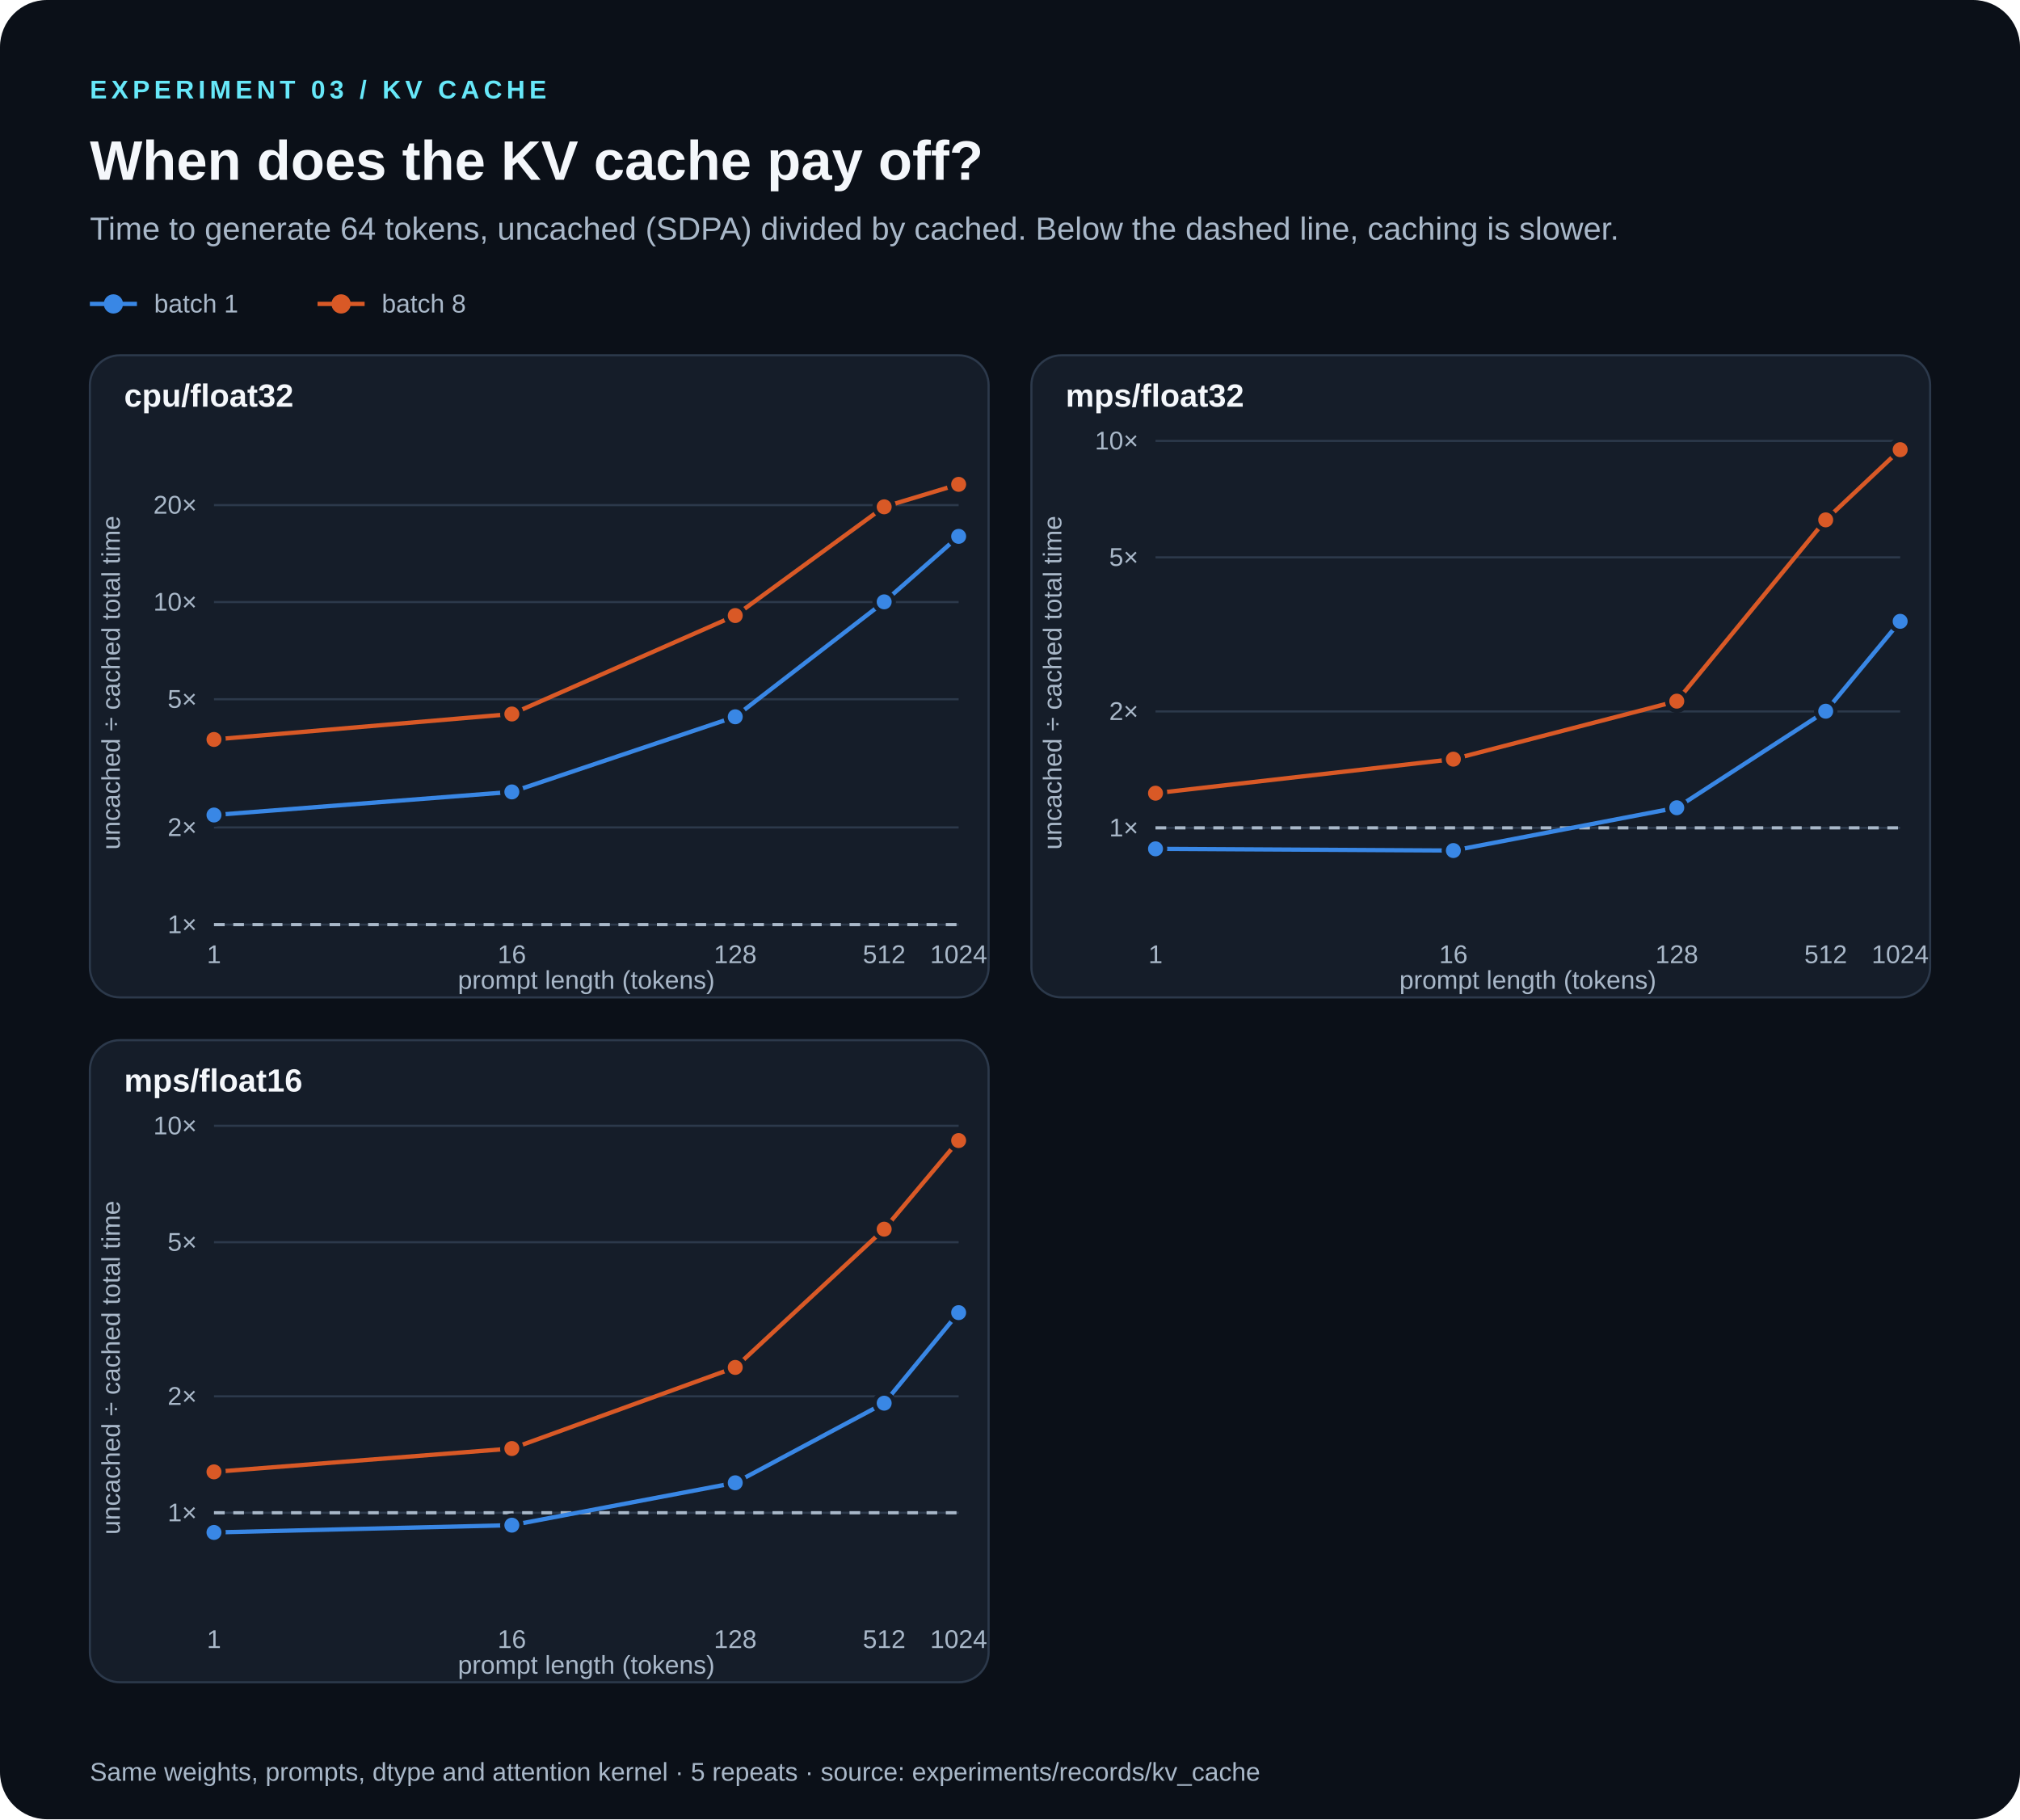
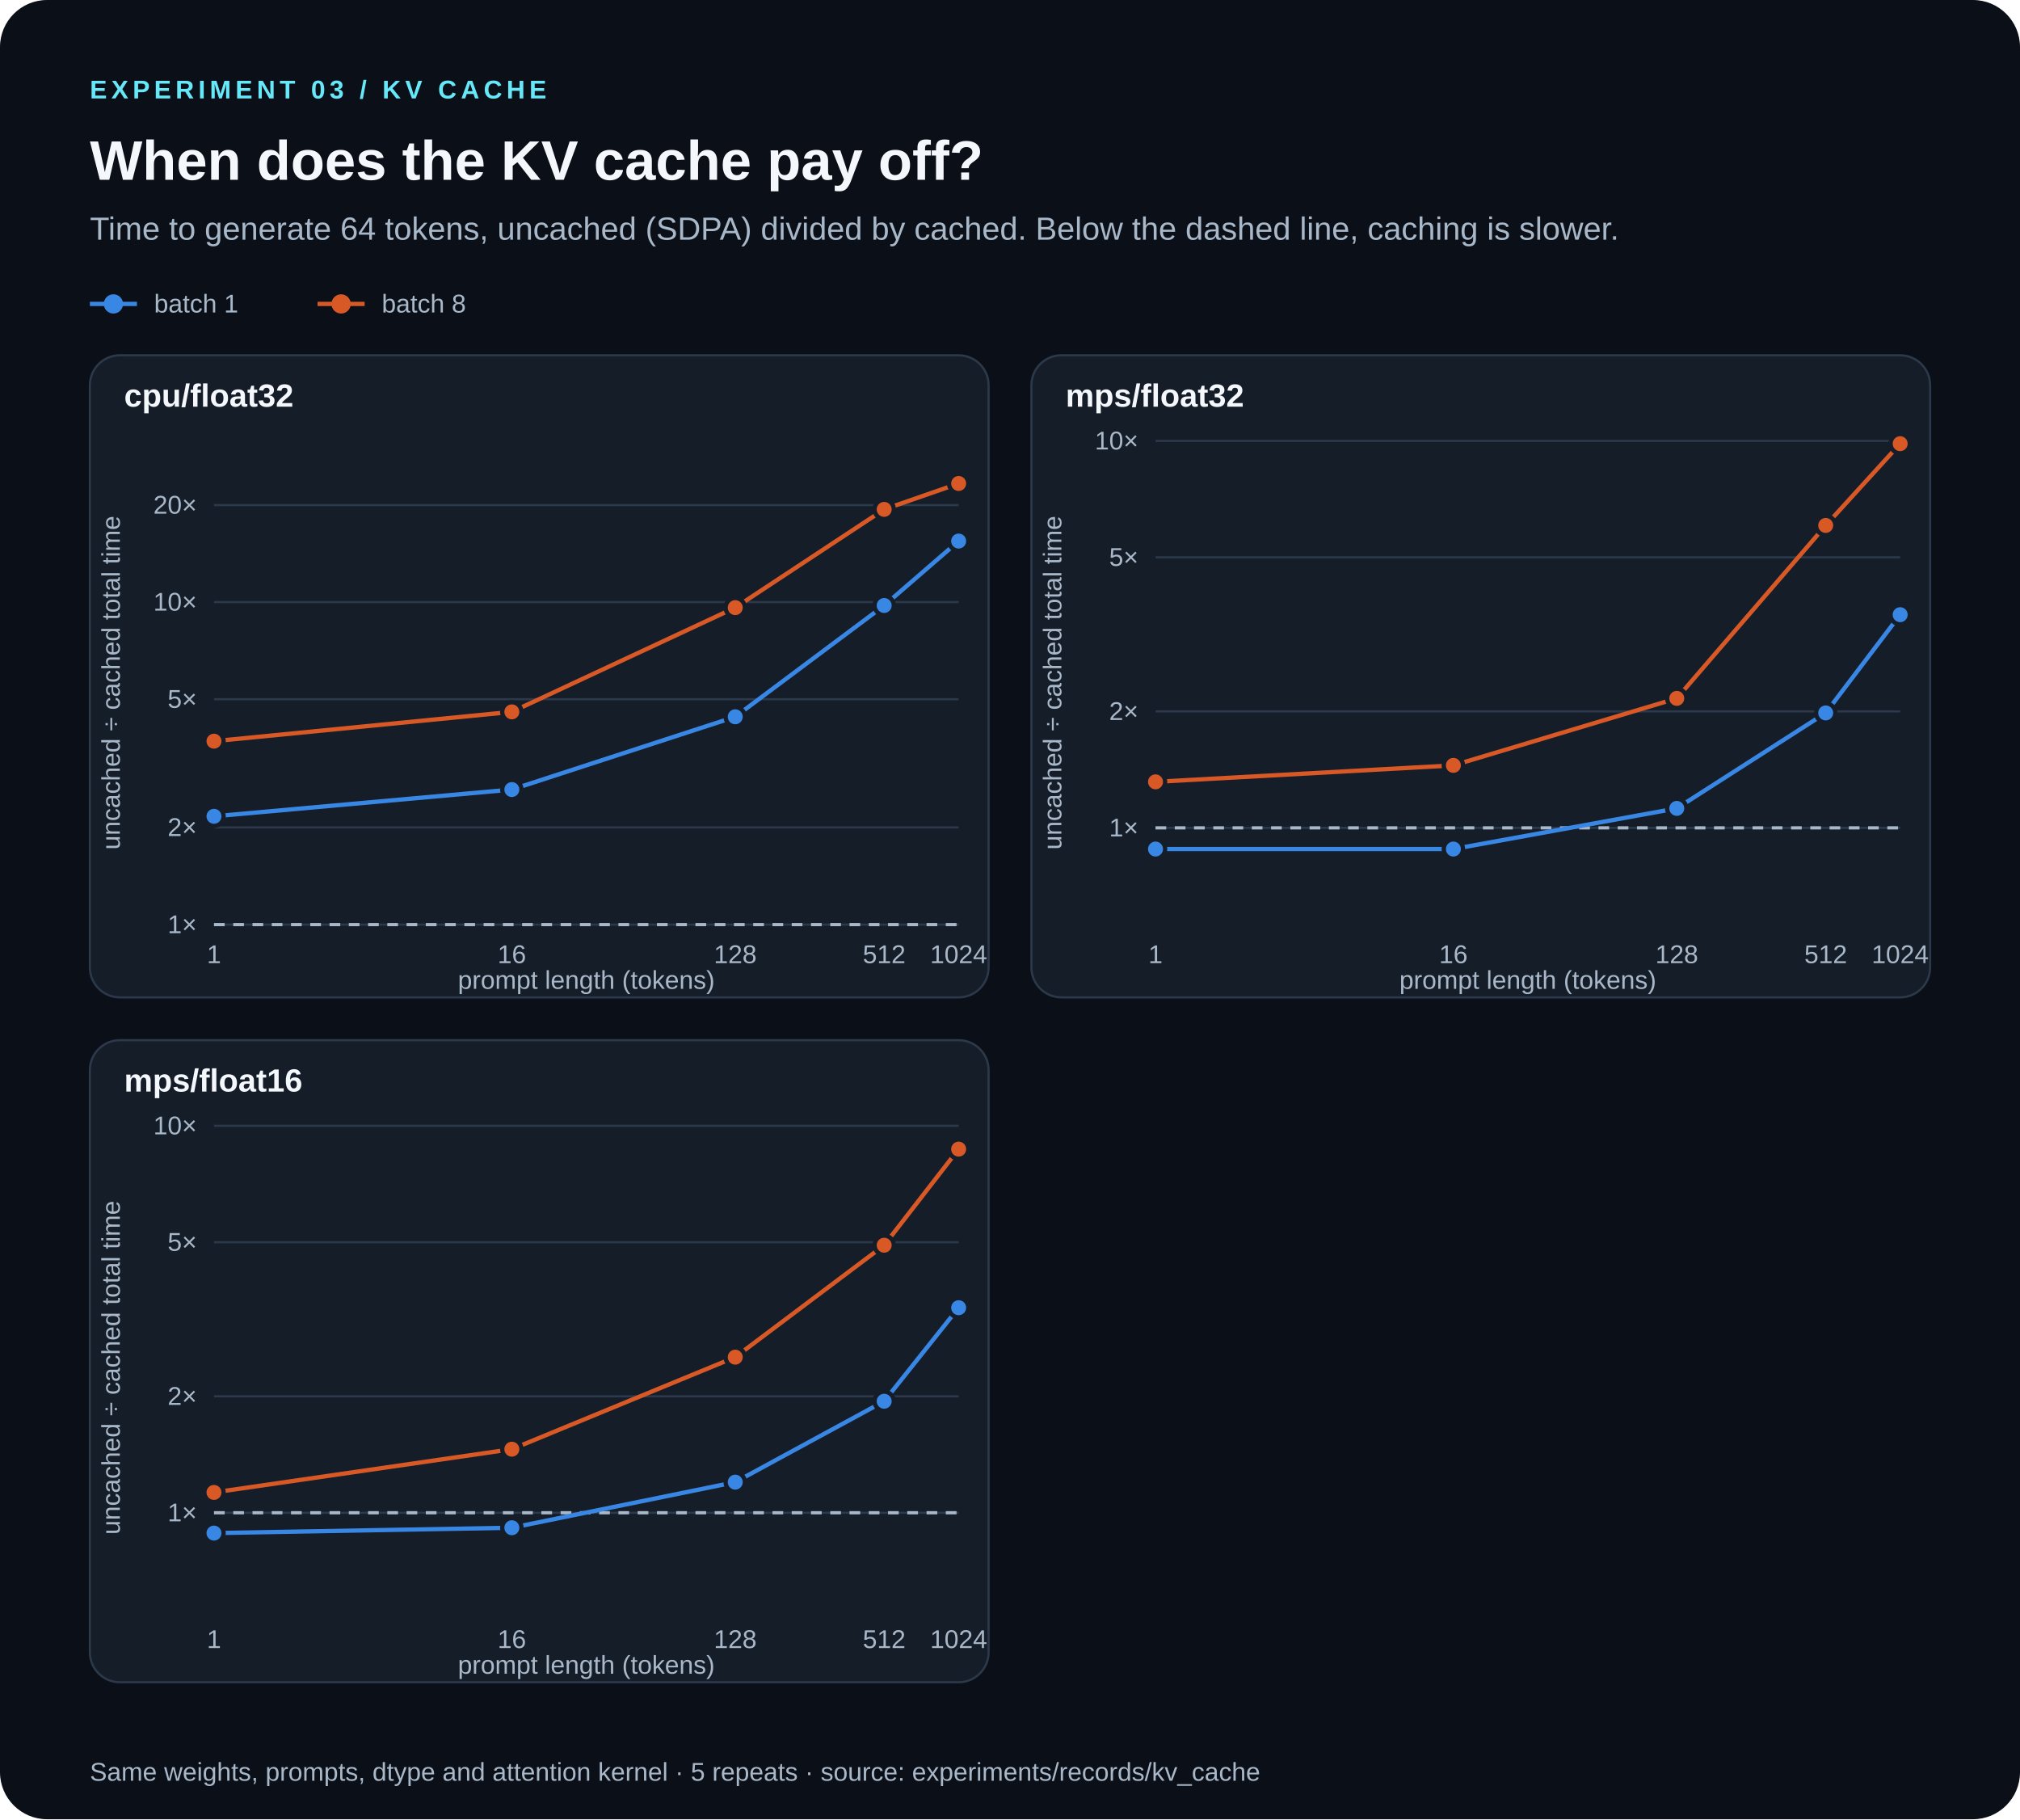
<svg xmlns="http://www.w3.org/2000/svg" viewBox="0 0 944 850" role="img" aria-labelledby="title desc">
  <rect width="944" height="850" rx="22" fill="#0b1018" />
  <text x="42" y="46" class="eyebrow">EXPERIMENT 03 / KV CACHE</text>
  <text x="42" y="84" class="title">When does the KV cache pay off?</text>
  <text x="42" y="112" class="subtitle">Time to generate 64 tokens, uncached (SDPA) divided by cached. Below the dashed line, caching is slower.</text>
  <line x1="42" x2="64" y1="142" y2="142" stroke="#3987e5" stroke-width="2" />
  <circle cx="53" cy="142" r="4.5" fill="#3987e5" />
  <text x="72" y="146" class="axis">batch 1</text>
  <line x1="148.4" x2="170.4" y1="142" y2="142" stroke="#d95926" stroke-width="2" />
  <circle cx="159.4" cy="142" r="4.5" fill="#d95926" />
  <text x="178.4" y="146" class="axis">batch 8</text>
  <rect x="42.0" y="166" width="420.0" height="300" rx="14" fill="#151d29" stroke="#2c394b" />
  <text x="58.0" y="190" class="label">cpu/float32</text>
  <line x1="100.0" x2="448.0" y1="432.0" y2="432.0" stroke="#2c394b" stroke-width="1" />
  <text x="92.0" y="436.0" text-anchor="end" class="axis">1×</text>
  <line x1="100.0" x2="448.0" y1="386.6" y2="386.6" stroke="#2c394b" stroke-width="1" />
  <text x="92.0" y="390.6" text-anchor="end" class="axis">2×</text>
  <line x1="100.0" x2="448.0" y1="326.7" y2="326.7" stroke="#2c394b" stroke-width="1" />
  <text x="92.0" y="330.7" text-anchor="end" class="axis">5×</text>
  <line x1="100.0" x2="448.0" y1="281.3" y2="281.3" stroke="#2c394b" stroke-width="1" />
  <text x="92.0" y="285.3" text-anchor="end" class="axis">10×</text>
  <line x1="100.0" x2="448.0" y1="236.0" y2="236.0" stroke="#2c394b" stroke-width="1" />
  <text x="92.0" y="240.0" text-anchor="end" class="axis">20×</text>
  <line x1="100.0" x2="448.0" y1="432.0" y2="432.0" stroke="#a9b8c9" stroke-width="1.5" stroke-dasharray="5 4" />
  <text x="100.0" y="450" text-anchor="middle" class="axis">1</text>
  <text x="239.2" y="450" text-anchor="middle" class="axis">16</text>
  <text x="343.6" y="450" text-anchor="middle" class="axis">128</text>
  <text x="413.2" y="450" text-anchor="middle" class="axis">512</text>
  <text x="448.0" y="450" text-anchor="middle" class="axis">1024</text>
  <text x="274.0" y="462" text-anchor="middle" class="small">prompt length (tokens)</text>
  <text transform="translate(56.0,319.0) rotate(-90)" text-anchor="middle" class="small">uncached ÷ cached total time</text>
-   <polyline points="100.0,380.8 239.2,370.0 343.6,334.9 413.2,281.2 448.0,250.6" fill="none" stroke="#3987e5" stroke-width="2" stroke-linejoin="round" stroke-linecap="round" />
-   <circle cx="100.0" cy="380.8" r="4.5" fill="#3987e5" stroke="#151d29" stroke-width="2" />
-   <circle cx="239.2" cy="370.0" r="4.5" fill="#3987e5" stroke="#151d29" stroke-width="2" />
+   <polyline points="100.0,381.4 239.2,368.9 343.6,334.9 413.2,282.9 448.0,252.8" fill="none" stroke="#3987e5" stroke-width="2" stroke-linejoin="round" stroke-linecap="round" />
+   <circle cx="100.0" cy="381.4" r="4.5" fill="#3987e5" stroke="#151d29" stroke-width="2" />
+   <circle cx="239.2" cy="368.9" r="4.5" fill="#3987e5" stroke="#151d29" stroke-width="2" />
  <circle cx="343.6" cy="334.9" r="4.5" fill="#3987e5" stroke="#151d29" stroke-width="2" />
-   <circle cx="413.2" cy="281.2" r="4.5" fill="#3987e5" stroke="#151d29" stroke-width="2" />
-   <circle cx="448.0" cy="250.6" r="4.5" fill="#3987e5" stroke="#151d29" stroke-width="2" />
-   <polyline points="100.0,345.5 239.2,333.6 343.6,287.6 413.2,236.8 448.0,226.3" fill="none" stroke="#d95926" stroke-width="2" stroke-linejoin="round" stroke-linecap="round" />
-   <circle cx="100.0" cy="345.5" r="4.5" fill="#d95926" stroke="#151d29" stroke-width="2" />
-   <circle cx="239.2" cy="333.6" r="4.5" fill="#d95926" stroke="#151d29" stroke-width="2" />
-   <circle cx="343.6" cy="287.6" r="4.5" fill="#d95926" stroke="#151d29" stroke-width="2" />
-   <circle cx="413.2" cy="236.8" r="4.5" fill="#d95926" stroke="#151d29" stroke-width="2" />
-   <circle cx="448.0" cy="226.3" r="4.5" fill="#d95926" stroke="#151d29" stroke-width="2" />
+   <circle cx="413.2" cy="282.9" r="4.5" fill="#3987e5" stroke="#151d29" stroke-width="2" />
+   <circle cx="448.0" cy="252.8" r="4.5" fill="#3987e5" stroke="#151d29" stroke-width="2" />
+   <polyline points="100.0,346.3 239.2,332.6 343.6,283.9 413.2,238.0 448.0,225.9" fill="none" stroke="#d95926" stroke-width="2" stroke-linejoin="round" stroke-linecap="round" />
+   <circle cx="100.0" cy="346.3" r="4.5" fill="#d95926" stroke="#151d29" stroke-width="2" />
+   <circle cx="239.2" cy="332.6" r="4.5" fill="#d95926" stroke="#151d29" stroke-width="2" />
+   <circle cx="343.6" cy="283.9" r="4.5" fill="#d95926" stroke="#151d29" stroke-width="2" />
+   <circle cx="413.2" cy="238.0" r="4.5" fill="#d95926" stroke="#151d29" stroke-width="2" />
+   <circle cx="448.0" cy="225.9" r="4.5" fill="#d95926" stroke="#151d29" stroke-width="2" />
  <rect x="482.0" y="166" width="420.0" height="300" rx="14" fill="#151d29" stroke="#2c394b" />
  <text x="498.0" y="190" class="label">mps/float32</text>
  <line x1="540.0" x2="888.0" y1="386.8" y2="386.8" stroke="#2c394b" stroke-width="1" />
  <text x="532.0" y="390.8" text-anchor="end" class="axis">1×</text>
  <line x1="540.0" x2="888.0" y1="332.4" y2="332.4" stroke="#2c394b" stroke-width="1" />
  <text x="532.0" y="336.4" text-anchor="end" class="axis">2×</text>
  <line x1="540.0" x2="888.0" y1="260.4" y2="260.4" stroke="#2c394b" stroke-width="1" />
  <text x="532.0" y="264.4" text-anchor="end" class="axis">5×</text>
  <line x1="540.0" x2="888.0" y1="206.0" y2="206.0" stroke="#2c394b" stroke-width="1" />
  <text x="532.0" y="210.0" text-anchor="end" class="axis">10×</text>
  <line x1="540.0" x2="888.0" y1="386.8" y2="386.8" stroke="#a9b8c9" stroke-width="1.5" stroke-dasharray="5 4" />
  <text x="540.0" y="450" text-anchor="middle" class="axis">1</text>
  <text x="679.2" y="450" text-anchor="middle" class="axis">16</text>
  <text x="783.6" y="450" text-anchor="middle" class="axis">128</text>
  <text x="853.2" y="450" text-anchor="middle" class="axis">512</text>
  <text x="888.0" y="450" text-anchor="middle" class="axis">1024</text>
  <text x="714.0" y="462" text-anchor="middle" class="small">prompt length (tokens)</text>
  <text transform="translate(496.0,319.0) rotate(-90)" text-anchor="middle" class="small">uncached ÷ cached total time</text>
-   <polyline points="540.0,396.6 679.2,397.4 783.6,377.4 853.2,332.3 888.0,290.3" fill="none" stroke="#3987e5" stroke-width="2" stroke-linejoin="round" stroke-linecap="round" />
-   <circle cx="540.0" cy="396.6" r="4.5" fill="#3987e5" stroke="#151d29" stroke-width="2" />
-   <circle cx="679.2" cy="397.4" r="4.5" fill="#3987e5" stroke="#151d29" stroke-width="2" />
-   <circle cx="783.6" cy="377.4" r="4.5" fill="#3987e5" stroke="#151d29" stroke-width="2" />
-   <circle cx="853.2" cy="332.3" r="4.5" fill="#3987e5" stroke="#151d29" stroke-width="2" />
-   <circle cx="888.0" cy="290.3" r="4.5" fill="#3987e5" stroke="#151d29" stroke-width="2" />
-   <polyline points="540.0,370.6 679.2,354.7 783.6,327.6 853.2,242.9 888.0,210.1" fill="none" stroke="#d95926" stroke-width="2" stroke-linejoin="round" stroke-linecap="round" />
-   <circle cx="540.0" cy="370.6" r="4.5" fill="#d95926" stroke="#151d29" stroke-width="2" />
-   <circle cx="679.2" cy="354.7" r="4.5" fill="#d95926" stroke="#151d29" stroke-width="2" />
-   <circle cx="783.6" cy="327.6" r="4.5" fill="#d95926" stroke="#151d29" stroke-width="2" />
-   <circle cx="853.2" cy="242.9" r="4.5" fill="#d95926" stroke="#151d29" stroke-width="2" />
-   <circle cx="888.0" cy="210.1" r="4.5" fill="#d95926" stroke="#151d29" stroke-width="2" />
+   <polyline points="540.0,396.7 679.2,396.7 783.6,377.7 853.2,333.1 888.0,287.2" fill="none" stroke="#3987e5" stroke-width="2" stroke-linejoin="round" stroke-linecap="round" />
+   <circle cx="540.0" cy="396.7" r="4.5" fill="#3987e5" stroke="#151d29" stroke-width="2" />
+   <circle cx="679.2" cy="396.7" r="4.5" fill="#3987e5" stroke="#151d29" stroke-width="2" />
+   <circle cx="783.6" cy="377.7" r="4.5" fill="#3987e5" stroke="#151d29" stroke-width="2" />
+   <circle cx="853.2" cy="333.1" r="4.5" fill="#3987e5" stroke="#151d29" stroke-width="2" />
+   <circle cx="888.0" cy="287.2" r="4.5" fill="#3987e5" stroke="#151d29" stroke-width="2" />
+   <polyline points="540.0,365.3 679.2,357.6 783.6,326.3 853.2,245.5 888.0,207.3" fill="none" stroke="#d95926" stroke-width="2" stroke-linejoin="round" stroke-linecap="round" />
+   <circle cx="540.0" cy="365.3" r="4.5" fill="#d95926" stroke="#151d29" stroke-width="2" />
+   <circle cx="679.2" cy="357.6" r="4.5" fill="#d95926" stroke="#151d29" stroke-width="2" />
+   <circle cx="783.6" cy="326.3" r="4.5" fill="#d95926" stroke="#151d29" stroke-width="2" />
+   <circle cx="853.2" cy="245.5" r="4.5" fill="#d95926" stroke="#151d29" stroke-width="2" />
+   <circle cx="888.0" cy="207.3" r="4.5" fill="#d95926" stroke="#151d29" stroke-width="2" />
  <rect x="42.0" y="486" width="420.0" height="300" rx="14" fill="#151d29" stroke="#2c394b" />
  <text x="58.0" y="510" class="label">mps/float16</text>
  <line x1="100.0" x2="448.0" y1="706.8" y2="706.8" stroke="#2c394b" stroke-width="1" />
  <text x="92.0" y="710.8" text-anchor="end" class="axis">1×</text>
  <line x1="100.0" x2="448.0" y1="652.4" y2="652.4" stroke="#2c394b" stroke-width="1" />
  <text x="92.0" y="656.4" text-anchor="end" class="axis">2×</text>
  <line x1="100.0" x2="448.0" y1="580.4" y2="580.4" stroke="#2c394b" stroke-width="1" />
  <text x="92.0" y="584.4" text-anchor="end" class="axis">5×</text>
  <line x1="100.0" x2="448.0" y1="526.0" y2="526.0" stroke="#2c394b" stroke-width="1" />
  <text x="92.0" y="530.0" text-anchor="end" class="axis">10×</text>
  <line x1="100.0" x2="448.0" y1="706.8" y2="706.8" stroke="#a9b8c9" stroke-width="1.5" stroke-dasharray="5 4" />
  <text x="100.0" y="770" text-anchor="middle" class="axis">1</text>
  <text x="239.2" y="770" text-anchor="middle" class="axis">16</text>
  <text x="343.6" y="770" text-anchor="middle" class="axis">128</text>
  <text x="413.2" y="770" text-anchor="middle" class="axis">512</text>
  <text x="448.0" y="770" text-anchor="middle" class="axis">1024</text>
  <text x="274.0" y="782" text-anchor="middle" class="small">prompt length (tokens)</text>
  <text transform="translate(56.0,639.0) rotate(-90)" text-anchor="middle" class="small">uncached ÷ cached total time</text>
-   <polyline points="100.0,716.0 239.2,712.6 343.6,692.8 413.2,655.6 448.0,613.3" fill="none" stroke="#3987e5" stroke-width="2" stroke-linejoin="round" stroke-linecap="round" />
-   <circle cx="100.0" cy="716.0" r="4.5" fill="#3987e5" stroke="#151d29" stroke-width="2" />
-   <circle cx="239.2" cy="712.6" r="4.5" fill="#3987e5" stroke="#151d29" stroke-width="2" />
-   <circle cx="343.6" cy="692.8" r="4.5" fill="#3987e5" stroke="#151d29" stroke-width="2" />
-   <circle cx="413.2" cy="655.6" r="4.5" fill="#3987e5" stroke="#151d29" stroke-width="2" />
-   <circle cx="448.0" cy="613.3" r="4.5" fill="#3987e5" stroke="#151d29" stroke-width="2" />
-   <polyline points="100.0,687.7 239.2,676.8 343.6,638.9 413.2,574.3 448.0,532.9" fill="none" stroke="#d95926" stroke-width="2" stroke-linejoin="round" stroke-linecap="round" />
-   <circle cx="100.0" cy="687.7" r="4.5" fill="#d95926" stroke="#151d29" stroke-width="2" />
-   <circle cx="239.2" cy="676.8" r="4.5" fill="#d95926" stroke="#151d29" stroke-width="2" />
-   <circle cx="343.6" cy="638.9" r="4.5" fill="#d95926" stroke="#151d29" stroke-width="2" />
-   <circle cx="413.2" cy="574.3" r="4.5" fill="#d95926" stroke="#151d29" stroke-width="2" />
-   <circle cx="448.0" cy="532.9" r="4.5" fill="#d95926" stroke="#151d29" stroke-width="2" />
+   <polyline points="100.0,716.3 239.2,713.8 343.6,692.5 413.2,654.7 448.0,611.0" fill="none" stroke="#3987e5" stroke-width="2" stroke-linejoin="round" stroke-linecap="round" />
+   <circle cx="100.0" cy="716.3" r="4.5" fill="#3987e5" stroke="#151d29" stroke-width="2" />
+   <circle cx="239.2" cy="713.8" r="4.5" fill="#3987e5" stroke="#151d29" stroke-width="2" />
+   <circle cx="343.6" cy="692.5" r="4.5" fill="#3987e5" stroke="#151d29" stroke-width="2" />
+   <circle cx="413.2" cy="654.7" r="4.5" fill="#3987e5" stroke="#151d29" stroke-width="2" />
+   <circle cx="448.0" cy="611.0" r="4.5" fill="#3987e5" stroke="#151d29" stroke-width="2" />
+   <polyline points="100.0,697.3 239.2,677.1 343.6,634.1 413.2,581.8 448.0,536.9" fill="none" stroke="#d95926" stroke-width="2" stroke-linejoin="round" stroke-linecap="round" />
+   <circle cx="100.0" cy="697.3" r="4.5" fill="#d95926" stroke="#151d29" stroke-width="2" />
+   <circle cx="239.2" cy="677.1" r="4.5" fill="#d95926" stroke="#151d29" stroke-width="2" />
+   <circle cx="343.6" cy="634.1" r="4.5" fill="#d95926" stroke="#151d29" stroke-width="2" />
+   <circle cx="413.2" cy="581.8" r="4.5" fill="#d95926" stroke="#151d29" stroke-width="2" />
+   <circle cx="448.0" cy="536.9" r="4.5" fill="#d95926" stroke="#151d29" stroke-width="2" />
  <text x="42" y="832" class="small">Same weights, prompts, dtype and attention kernel · 5 repeats · source: experiments/records/kv_cache</text>
  <style>
.eyebrow{font:700 12px Arial,sans-serif;letter-spacing:2px;fill:#67e8f9}
.title{font:700 26px Arial,sans-serif;fill:#f4f7fb}
.subtitle{font:15px Arial,sans-serif;fill:#a9b8c9}
.label{font:700 15px Arial,sans-serif;fill:#f4f7fb}
.axis{font:12px Arial,sans-serif;fill:#a9b8c9}
.small{font:12px Arial,sans-serif;fill:#a9b8c9}
</style>
</svg>
